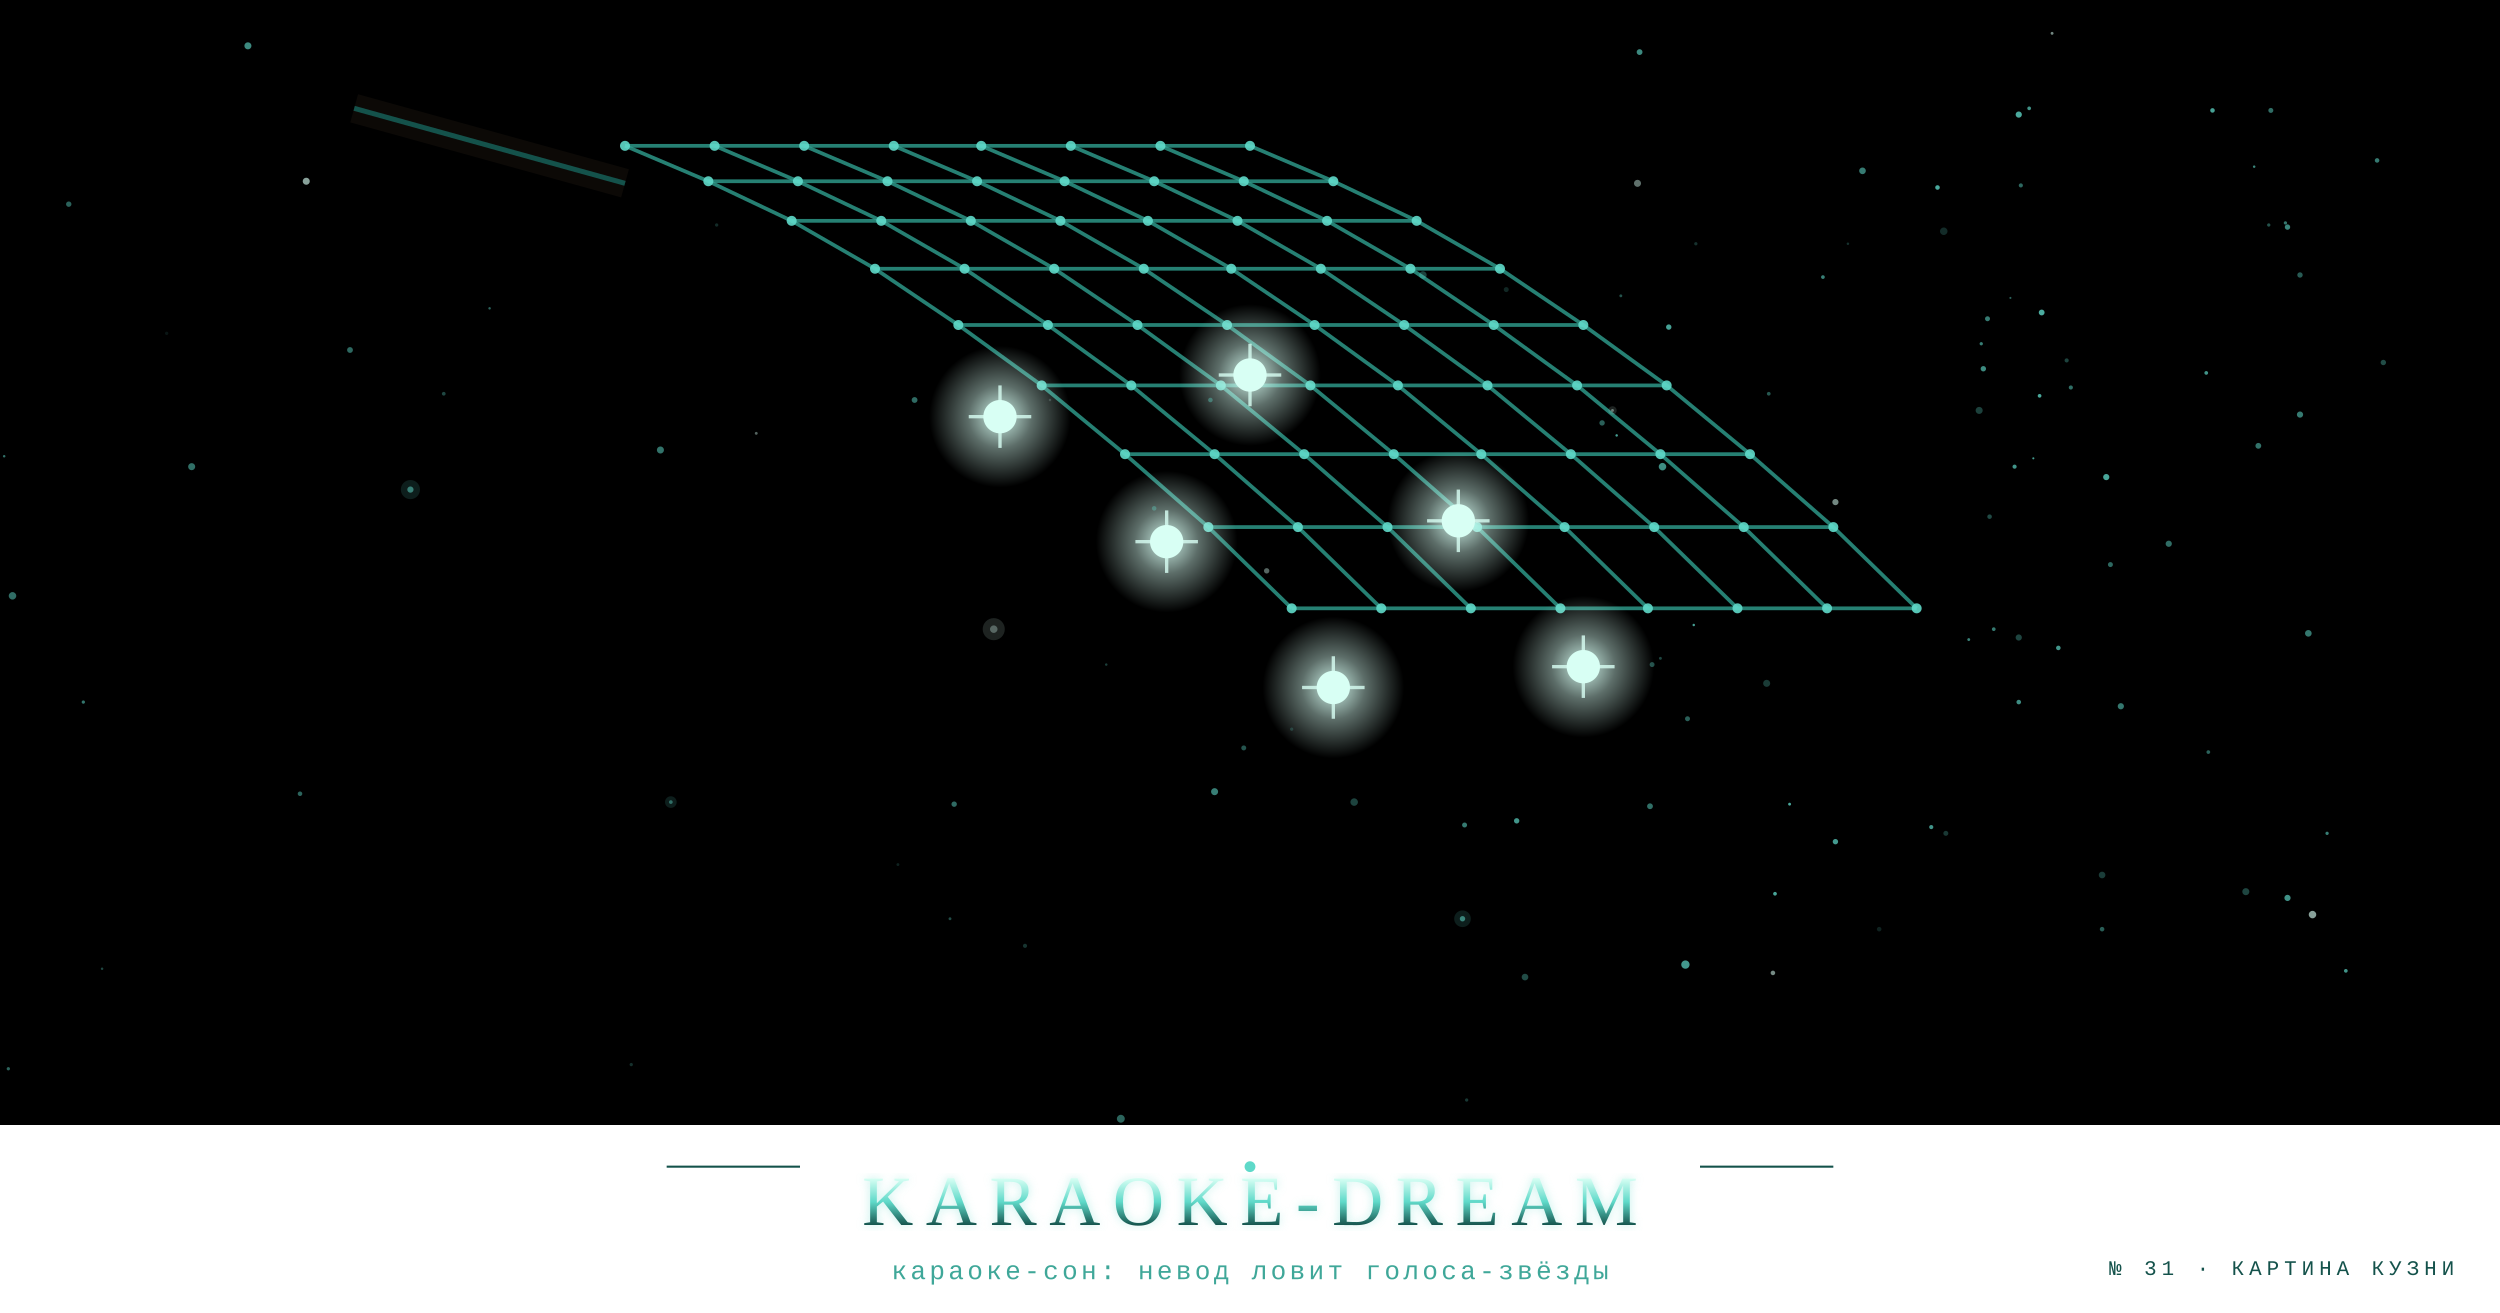
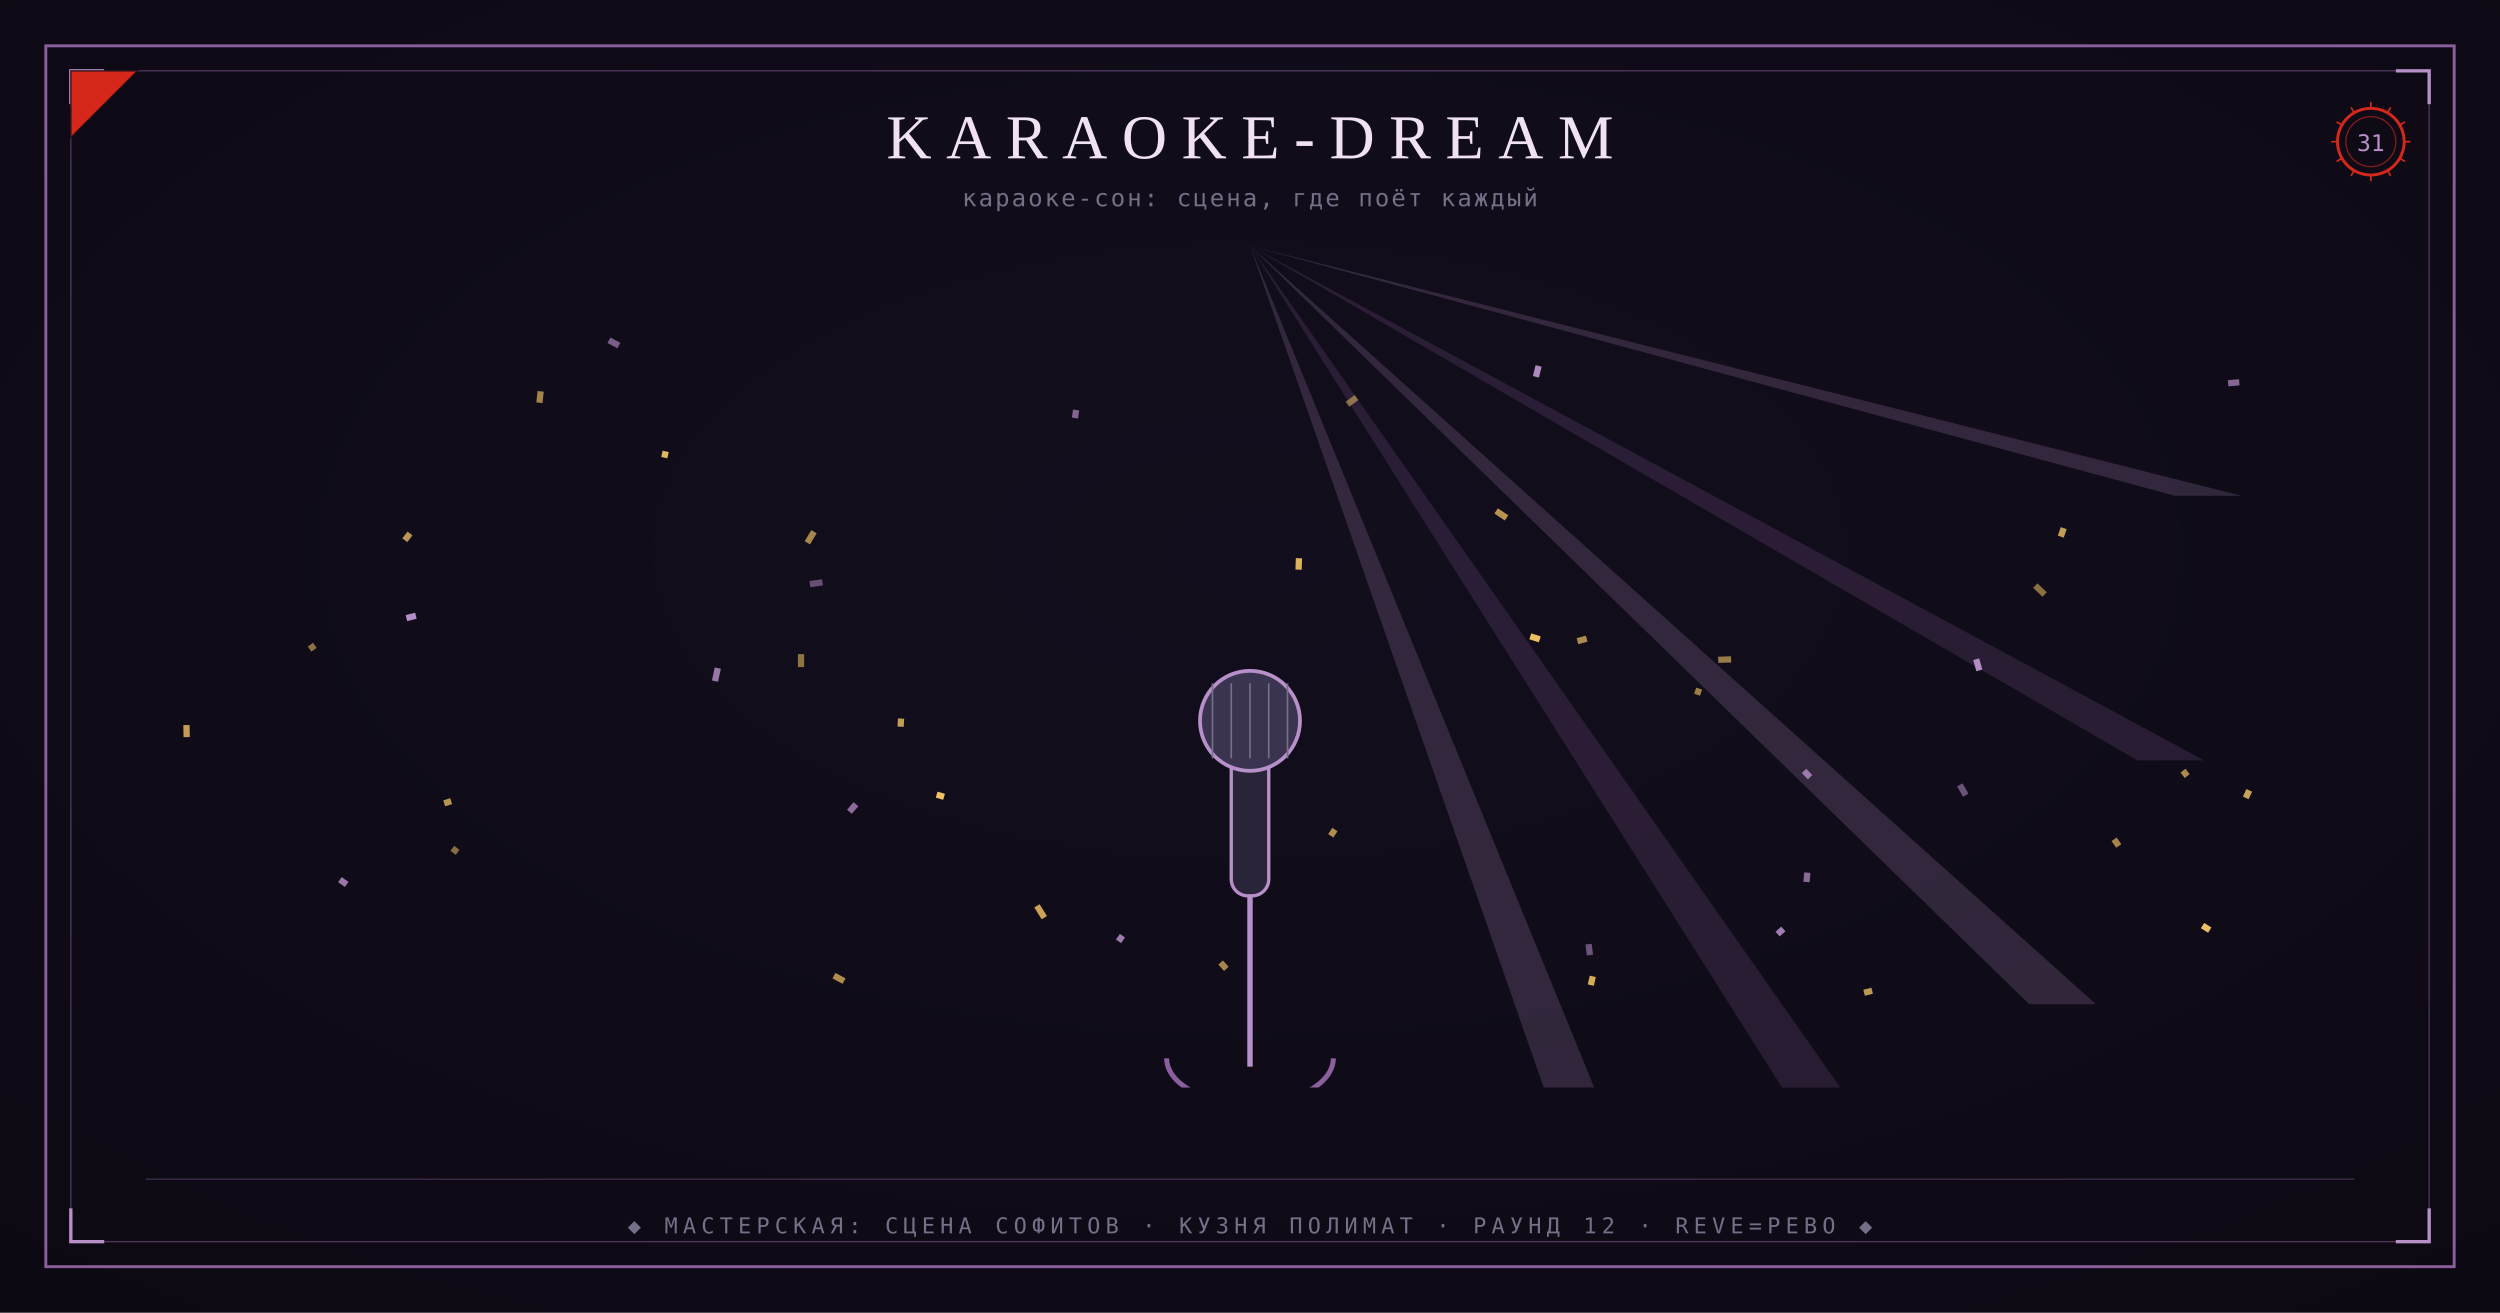
- <svg xmlns="http://www.w3.org/2000/svg" viewBox="0 0 1200 630" width="1200" height="630" role="img">
-   <defs>
-     <linearGradient id="bg" x1="0" y1="0" x2="0" y2="1">
-       <stop offset="0" stop-color="#030202" />
-       <stop offset=".55" stop-color="#0A0705" />
-       <stop offset="1" stop-color="#060403" />
-     </linearGradient>
-     <radialGradient id="vig" cx=".5" cy=".46" r=".75">
-       <stop offset=".55" stop-color="#000" stop-opacity="0" />
-       <stop offset="1" stop-color="#000" stop-opacity=".82" />
-     </radialGradient>
-   </defs>
-   <rect width="1200" height="540" fill="url(#bg)" />
-   <defs>
-     <radialGradient id="gl">
-       <stop offset="0" stop-color="#5FD9C9" stop-opacity="0.7" />
-       <stop offset=".45" stop-color="#5FD9C9" stop-opacity="0.32" />
-       <stop offset="1" stop-color="#5FD9C9" stop-opacity="0" />
-     </radialGradient>
-     <radialGradient id="st">
-       <stop offset="0" stop-color="#D8FFF4" stop-opacity="0.95" />
-       <stop offset=".45" stop-color="#D8FFF4" stop-opacity="0.43" />
-       <stop offset="1" stop-color="#D8FFF4" stop-opacity="0" />
-     </radialGradient>
-     <filter id="neb" x="-20%" y="-20%" width="140%" height="140%">
-       <feTurbulence type="fractalNoise" baseFrequency="0.003 0.012" numOctaves="4" seed="332" result="n" />
-       <feColorMatrix in="n" type="matrix" values="0 0 0 0 0.373  0 0 0 0 0.851  0 0 0 0 0.788  0 0 0 0.55 -0.50" />
-       <feGaussianBlur stdDeviation="2" />
-     </filter>
-     <filter id="neb2" x="-20%" y="-20%" width="140%" height="140%">
-       <feTurbulence type="fractalNoise" baseFrequency="0.007 0.004" numOctaves="3" seed="339" result="n" />
-       <feColorMatrix in="n" type="matrix" values="0 0 0 0 0.788  0 0 0 0 0.706  0 0 0 0 0.345  0 0 0 0.65 -0.45" />
-       <feGaussianBlur stdDeviation="1.6" />
-     </filter>
-   </defs>
-   <rect width="1200" height="540" opacity="19.25" />
-   <path d="M300 70 L340 87 L380 106 L420 129 L460 156 L500 185 L540 218 L580 253 L620 292" stroke="#2FA090" stroke-width="1.8" fill="none" opacity=".8" />
-   <path d="M343 70 L383 87 L423 106 L463 129 L503 156 L543 185 L583 218 L623 253 L663 292" stroke="#2FA090" stroke-width="1.8" fill="none" opacity=".8" />
-   <path d="M386 70 L426 87 L466 106 L506 129 L546 156 L586 185 L626 218 L666 253 L706 292" stroke="#2FA090" stroke-width="1.8" fill="none" opacity=".8" />
-   <path d="M429 70 L469 87 L509 106 L549 129 L589 156 L629 185 L669 218 L709 253 L749 292" stroke="#2FA090" stroke-width="1.8" fill="none" opacity=".8" />
-   <path d="M471 70 L511 87 L551 106 L591 129 L631 156 L671 185 L711 218 L751 253 L791 292" stroke="#2FA090" stroke-width="1.8" fill="none" opacity=".8" />
-   <path d="M514 70 L554 87 L594 106 L634 129 L674 156 L714 185 L754 218 L794 253 L834 292" stroke="#2FA090" stroke-width="1.8" fill="none" opacity=".8" />
-   <path d="M557 70 L597 87 L637 106 L677 129 L717 156 L757 185 L797 218 L837 253 L877 292" stroke="#2FA090" stroke-width="1.8" fill="none" opacity=".8" />
-   <path d="M600 70 L640 87 L680 106 L720 129 L760 156 L800 185 L840 218 L880 253 L920 292" stroke="#2FA090" stroke-width="1.8" fill="none" opacity=".8" />
-   <path d="M300 70 L343 70 L386 70 L429 70 L471 70 L514 70 L557 70 L600 70" stroke="#2FA090" stroke-width="1.8" fill="none" opacity=".8" />
-   <path d="M340 87 L383 87 L426 87 L469 87 L511 87 L554 87 L597 87 L640 87" stroke="#2FA090" stroke-width="1.8" fill="none" opacity=".8" />
-   <path d="M380 106 L423 106 L466 106 L509 106 L551 106 L594 106 L637 106 L680 106" stroke="#2FA090" stroke-width="1.8" fill="none" opacity=".8" />
-   <path d="M420 129 L463 129 L506 129 L549 129 L591 129 L634 129 L677 129 L720 129" stroke="#2FA090" stroke-width="1.8" fill="none" opacity=".8" />
-   <path d="M460 156 L503 156 L546 156 L589 156 L631 156 L674 156 L717 156 L760 156" stroke="#2FA090" stroke-width="1.8" fill="none" opacity=".8" />
-   <path d="M500 185 L543 185 L586 185 L629 185 L671 185 L714 185 L757 185 L800 185" stroke="#2FA090" stroke-width="1.8" fill="none" opacity=".8" />
-   <path d="M540 218 L583 218 L626 218 L669 218 L711 218 L754 218 L797 218 L840 218" stroke="#2FA090" stroke-width="1.8" fill="none" opacity=".8" />
-   <path d="M580 253 L623 253 L666 253 L709 253 L751 253 L794 253 L837 253 L880 253" stroke="#2FA090" stroke-width="1.8" fill="none" opacity=".8" />
-   <path d="M620 292 L663 292 L706 292 L749 292 L791 292 L834 292 L877 292 L920 292" stroke="#2FA090" stroke-width="1.8" fill="none" opacity=".8" />
-   <circle cx="300" cy="70" r="2.4" fill="#5FD9C9" opacity=".9" />
-   <circle cx="340" cy="87" r="2.4" fill="#5FD9C9" opacity=".9" />
-   <circle cx="380" cy="106" r="2.4" fill="#5FD9C9" opacity=".9" />
-   <circle cx="420" cy="129" r="2.4" fill="#5FD9C9" opacity=".9" />
-   <circle cx="460" cy="156" r="2.4" fill="#5FD9C9" opacity=".9" />
-   <circle cx="500" cy="185" r="2.4" fill="#5FD9C9" opacity=".9" />
-   <circle cx="540" cy="218" r="2.4" fill="#5FD9C9" opacity=".9" />
-   <circle cx="580" cy="253" r="2.4" fill="#5FD9C9" opacity=".9" />
-   <circle cx="620" cy="292" r="2.4" fill="#5FD9C9" opacity=".9" />
-   <circle cx="343" cy="70" r="2.4" fill="#5FD9C9" opacity=".9" />
-   <circle cx="383" cy="87" r="2.4" fill="#5FD9C9" opacity=".9" />
-   <circle cx="423" cy="106" r="2.4" fill="#5FD9C9" opacity=".9" />
-   <circle cx="463" cy="129" r="2.4" fill="#5FD9C9" opacity=".9" />
-   <circle cx="503" cy="156" r="2.4" fill="#5FD9C9" opacity=".9" />
-   <circle cx="543" cy="185" r="2.4" fill="#5FD9C9" opacity=".9" />
-   <circle cx="583" cy="218" r="2.4" fill="#5FD9C9" opacity=".9" />
-   <circle cx="623" cy="253" r="2.4" fill="#5FD9C9" opacity=".9" />
-   <circle cx="663" cy="292" r="2.4" fill="#5FD9C9" opacity=".9" />
-   <circle cx="386" cy="70" r="2.4" fill="#5FD9C9" opacity=".9" />
-   <circle cx="426" cy="87" r="2.4" fill="#5FD9C9" opacity=".9" />
-   <circle cx="466" cy="106" r="2.4" fill="#5FD9C9" opacity=".9" />
-   <circle cx="506" cy="129" r="2.4" fill="#5FD9C9" opacity=".9" />
-   <circle cx="546" cy="156" r="2.4" fill="#5FD9C9" opacity=".9" />
-   <circle cx="586" cy="185" r="2.4" fill="#5FD9C9" opacity=".9" />
-   <circle cx="626" cy="218" r="2.4" fill="#5FD9C9" opacity=".9" />
-   <circle cx="666" cy="253" r="2.4" fill="#5FD9C9" opacity=".9" />
-   <circle cx="706" cy="292" r="2.4" fill="#5FD9C9" opacity=".9" />
-   <circle cx="429" cy="70" r="2.4" fill="#5FD9C9" opacity=".9" />
-   <circle cx="469" cy="87" r="2.4" fill="#5FD9C9" opacity=".9" />
-   <circle cx="509" cy="106" r="2.4" fill="#5FD9C9" opacity=".9" />
-   <circle cx="549" cy="129" r="2.4" fill="#5FD9C9" opacity=".9" />
-   <circle cx="589" cy="156" r="2.4" fill="#5FD9C9" opacity=".9" />
-   <circle cx="629" cy="185" r="2.4" fill="#5FD9C9" opacity=".9" />
-   <circle cx="669" cy="218" r="2.4" fill="#5FD9C9" opacity=".9" />
-   <circle cx="709" cy="253" r="2.4" fill="#5FD9C9" opacity=".9" />
-   <circle cx="749" cy="292" r="2.4" fill="#5FD9C9" opacity=".9" />
-   <circle cx="471" cy="70" r="2.4" fill="#5FD9C9" opacity=".9" />
-   <circle cx="511" cy="87" r="2.4" fill="#5FD9C9" opacity=".9" />
-   <circle cx="551" cy="106" r="2.4" fill="#5FD9C9" opacity=".9" />
-   <circle cx="591" cy="129" r="2.4" fill="#5FD9C9" opacity=".9" />
-   <circle cx="631" cy="156" r="2.4" fill="#5FD9C9" opacity=".9" />
-   <circle cx="671" cy="185" r="2.4" fill="#5FD9C9" opacity=".9" />
-   <circle cx="711" cy="218" r="2.4" fill="#5FD9C9" opacity=".9" />
-   <circle cx="751" cy="253" r="2.4" fill="#5FD9C9" opacity=".9" />
-   <circle cx="791" cy="292" r="2.4" fill="#5FD9C9" opacity=".9" />
-   <circle cx="514" cy="70" r="2.4" fill="#5FD9C9" opacity=".9" />
-   <circle cx="554" cy="87" r="2.4" fill="#5FD9C9" opacity=".9" />
-   <circle cx="594" cy="106" r="2.4" fill="#5FD9C9" opacity=".9" />
-   <circle cx="634" cy="129" r="2.4" fill="#5FD9C9" opacity=".9" />
-   <circle cx="674" cy="156" r="2.4" fill="#5FD9C9" opacity=".9" />
-   <circle cx="714" cy="185" r="2.4" fill="#5FD9C9" opacity=".9" />
-   <circle cx="754" cy="218" r="2.4" fill="#5FD9C9" opacity=".9" />
-   <circle cx="794" cy="253" r="2.4" fill="#5FD9C9" opacity=".9" />
-   <circle cx="834" cy="292" r="2.4" fill="#5FD9C9" opacity=".9" />
-   <circle cx="557" cy="70" r="2.4" fill="#5FD9C9" opacity=".9" />
-   <circle cx="597" cy="87" r="2.4" fill="#5FD9C9" opacity=".9" />
-   <circle cx="637" cy="106" r="2.4" fill="#5FD9C9" opacity=".9" />
-   <circle cx="677" cy="129" r="2.4" fill="#5FD9C9" opacity=".9" />
-   <circle cx="717" cy="156" r="2.4" fill="#5FD9C9" opacity=".9" />
-   <circle cx="757" cy="185" r="2.4" fill="#5FD9C9" opacity=".9" />
-   <circle cx="797" cy="218" r="2.4" fill="#5FD9C9" opacity=".9" />
-   <circle cx="837" cy="253" r="2.4" fill="#5FD9C9" opacity=".9" />
-   <circle cx="877" cy="292" r="2.4" fill="#5FD9C9" opacity=".9" />
-   <circle cx="600" cy="70" r="2.4" fill="#5FD9C9" opacity=".9" />
-   <circle cx="640" cy="87" r="2.4" fill="#5FD9C9" opacity=".9" />
-   <circle cx="680" cy="106" r="2.4" fill="#5FD9C9" opacity=".9" />
-   <circle cx="720" cy="129" r="2.4" fill="#5FD9C9" opacity=".9" />
-   <circle cx="760" cy="156" r="2.4" fill="#5FD9C9" opacity=".9" />
-   <circle cx="800" cy="185" r="2.4" fill="#5FD9C9" opacity=".9" />
-   <circle cx="840" cy="218" r="2.4" fill="#5FD9C9" opacity=".9" />
-   <circle cx="880" cy="253" r="2.4" fill="#5FD9C9" opacity=".9" />
-   <circle cx="920" cy="292" r="2.4" fill="#5FD9C9" opacity=".9" />
-   <line x1="170" y1="52" x2="300" y2="88" stroke="#0C0906" stroke-width="14" />
-   <line x1="170" y1="52" x2="300" y2="88" stroke="#14524B" stroke-width="2.4" />
-   <circle cx="480.0" cy="200.0" r="34.0" fill="url(#st)" />
-   <circle cx="480" cy="200" r="8" fill="#D8FFF4" />
-   <line x1="465" y1="200" x2="495" y2="200" stroke="#D8FFF4" stroke-width="1.6" opacity=".8" />
-   <line x1="480" y1="185" x2="480" y2="215" stroke="#D8FFF4" stroke-width="1.6" opacity=".8" />
-   <circle cx="560.0" cy="260.0" r="34.0" fill="url(#st)" />
-   <circle cx="560" cy="260" r="8" fill="#D8FFF4" />
-   <line x1="545" y1="260" x2="575" y2="260" stroke="#D8FFF4" stroke-width="1.6" opacity=".8" />
-   <line x1="560" y1="245" x2="560" y2="275" stroke="#D8FFF4" stroke-width="1.6" opacity=".8" />
-   <circle cx="640.0" cy="330.0" r="34.0" fill="url(#st)" />
-   <circle cx="640" cy="330" r="8" fill="#D8FFF4" />
-   <line x1="625" y1="330" x2="655" y2="330" stroke="#D8FFF4" stroke-width="1.6" opacity=".8" />
-   <line x1="640" y1="315" x2="640" y2="345" stroke="#D8FFF4" stroke-width="1.6" opacity=".8" />
-   <circle cx="600.0" cy="180.0" r="34.0" fill="url(#st)" />
-   <circle cx="600" cy="180" r="8" fill="#D8FFF4" />
-   <line x1="585" y1="180" x2="615" y2="180" stroke="#D8FFF4" stroke-width="1.6" opacity=".8" />
-   <line x1="600" y1="165" x2="600" y2="195" stroke="#D8FFF4" stroke-width="1.6" opacity=".8" />
-   <circle cx="700.0" cy="250.0" r="34.0" fill="url(#st)" />
-   <circle cx="700" cy="250" r="8" fill="#D8FFF4" />
-   <line x1="685" y1="250" x2="715" y2="250" stroke="#D8FFF4" stroke-width="1.6" opacity=".8" />
-   <line x1="700" y1="235" x2="700" y2="265" stroke="#D8FFF4" stroke-width="1.6" opacity=".8" />
-   <circle cx="760.0" cy="320.0" r="34.0" fill="url(#st)" />
-   <circle cx="760" cy="320" r="8" fill="#D8FFF4" />
-   <line x1="745" y1="320" x2="775" y2="320" stroke="#D8FFF4" stroke-width="1.6" opacity=".8" />
-   <line x1="760" y1="305" x2="760" y2="335" stroke="#D8FFF4" stroke-width="1.6" opacity=".8" />
-   <circle cx="1108" cy="304" r="1.6" fill="#5FD9C9" opacity="0.55" />
-   <circle cx="887" cy="117" r="0.6" fill="#5FD9C9" opacity="0.23" />
-   <circle cx="848" cy="328" r="1.7" fill="#5FD9C9" opacity="0.27" />
-   <circle cx="988" cy="311" r="1.1" fill="#5FD9C9" opacity="0.69" />
-   <circle cx="1041" cy="261" r="1.5" fill="#5FD9C9" opacity="0.50" />
-   <circle cx="930" cy="90" r="1.1" fill="#5FD9C9" opacity="0.78" />
-   <circle cx="969" cy="337" r="1.1" fill="#5FD9C9" opacity="0.65" />
-   <circle cx="976" cy="220" r="0.5" fill="#5FD9C9" opacity="0.72" />
-   <circle cx="1141" cy="77" r="1.1" fill="#5FD9C9" opacity="0.56" />
-   <circle cx="814" cy="117" r="0.8" fill="#5FD9C9" opacity="0.23" />
-   <circle cx="1082" cy="80" r="0.6" fill="#5FD9C9" opacity="0.62" />
-   <circle cx="933" cy="111" r="1.8" fill="#5FD9C9" opacity="0.20" />
-   <circle cx="813" cy="300" r="0.6" fill="#5FD9C9" opacity="0.73" />
-   <circle cx="974" cy="52" r="0.9" fill="#5FD9C9" opacity="0.67" />
-   <circle cx="1059" cy="179" r="0.9" fill="#5FD9C9" opacity="0.68" />
-   <circle cx="992" cy="173" r="1.0" fill="#5FD9C9" opacity="0.31" />
-   <circle cx="1126" cy="466" r="0.9" fill="#5FD9C9" opacity="0.68" />
-   <circle cx="934" cy="400" r="1.2" fill="#5FD9C9" opacity="0.26" />
-   <circle cx="967" cy="224" r="1.0" fill="#5FD9C9" opacity="0.68" />
-   <circle cx="1013" cy="271" r="1.2" fill="#5FD9C9" opacity="0.48" />
-   <circle cx="1060" cy="361" r="0.9" fill="#5FD9C9" opacity="0.45" />
-   <circle cx="793" cy="319" r="1.2" fill="#5FD9C9" opacity="0.37" />
-   <circle cx="957" cy="302" r="0.9" fill="#5FD9C9" opacity="0.56" />
-   <circle cx="1098" cy="109" r="1.3" fill="#5FD9C9" opacity="0.61" />
-   <circle cx="859" cy="386" r="0.7" fill="#5FD9C9" opacity="0.78" />
-   <circle cx="979" cy="190" r="0.9" fill="#5FD9C9" opacity="0.77" />
-   <circle cx="945" cy="307" r="0.7" fill="#5FD9C9" opacity="0.60" />
-   <circle cx="950" cy="197" r="1.7" fill="#5FD9C9" opacity="0.30" />
-   <circle cx="810" cy="345" r="1.2" fill="#5FD9C9" opacity="0.44" />
-   <circle cx="1097" cy="107" r="0.8" fill="#5FD9C9" opacity="0.54" />
-   <circle cx="879" cy="252" r="0.8" fill="#5FD9C9" opacity="0.26" />
-   <circle cx="927" cy="397" r="1.0" fill="#5FD9C9" opacity="0.68" />
-   <circle cx="875" cy="133" r="0.9" fill="#5FD9C9" opacity="0.59" />
-   <circle cx="1104" cy="132" r="1.3" fill="#5FD9C9" opacity="0.42" />
-   <circle cx="778" cy="142" r="0.7" fill="#5FD9C9" opacity="0.38" />
-   <circle cx="1144" cy="174" r="1.3" fill="#5FD9C9" opacity="0.35" />
-   <circle cx="1104" cy="199" r="1.5" fill="#5FD9C9" opacity="0.56" />
-   <circle cx="951" cy="165" r="0.8" fill="#5FD9C9" opacity="0.58" />
-   <circle cx="1011" cy="229" r="1.5" fill="#5FD9C9" opacity="0.76" />
-   <circle cx="801" cy="157" r="1.3" fill="#5FD9C9" opacity="0.74" />
-   <circle cx="798" cy="224" r="1.8" fill="#5FD9C9" opacity="0.65" />
-   <circle cx="1009" cy="420" r="1.6" fill="#5FD9C9" opacity="0.28" />
-   <circle cx="797" cy="316" r="0.7" fill="#5FD9C9" opacity="0.32" />
-   <circle cx="849" cy="189" r="0.9" fill="#5FD9C9" opacity="0.40" />
-   <circle cx="852" cy="429" r="0.9" fill="#5FD9C9" opacity="0.76" />
-   <circle cx="969" cy="55" r="1.5" fill="#5FD9C9" opacity="0.78" />
-   <circle cx="894" cy="82" r="1.6" fill="#5FD9C9" opacity="0.57" />
-   <circle cx="776" cy="209" r="0.6" fill="#5FD9C9" opacity="0.74" />
-   <circle cx="1090" cy="53" r="1.2" fill="#5FD9C9" opacity="0.50" />
-   <circle cx="1089" cy="108" r="0.8" fill="#5FD9C9" opacity="0.38" />
-   <circle cx="969" cy="306" r="1.5" fill="#5FD9C9" opacity="0.32" />
-   <circle cx="881" cy="404" r="1.3" fill="#5FD9C9" opacity="0.71" />
-   <circle cx="980" cy="150" r="1.4" fill="#5FD9C9" opacity="0.79" />
-   <circle cx="970" cy="89" r="1.0" fill="#5FD9C9" opacity="0.48" />
-   <circle cx="1117" cy="400" r="0.8" fill="#5FD9C9" opacity="0.58" />
-   <circle cx="952" cy="177" r="1.3" fill="#5FD9C9" opacity="0.64" />
-   <circle cx="965" cy="143" r="0.5" fill="#5FD9C9" opacity="0.45" />
-   <circle cx="1098" cy="431" r="1.5" fill="#5FD9C9" opacity="0.67" />
-   <circle cx="769" cy="203" r="1.3" fill="#5FD9C9" opacity="0.44" />
-   <circle cx="1062" cy="53" r="1.1" fill="#5FD9C9" opacity="0.74" />
-   <circle cx="787" cy="25" r="1.4" fill="#5FD9C9" opacity="0.63" />
-   <circle cx="581" cy="192" r="1.1" fill="#5FD9C9" opacity="0.39" />
-   <circle cx="477" cy="302" r="5.3" fill="#D8FFF4" opacity=".14" />
-   <circle cx="477" cy="302" r="1.8" fill="#D8FFF4" opacity="0.31" />
-   <circle cx="303" cy="511" r="0.8" fill="#5FD9C9" opacity="0.22" />
-   <circle cx="80" cy="160" r="0.8" fill="#5FD9C9" opacity="0.10" />
-   <circle cx="723" cy="139" r="1.2" fill="#5FD9C9" opacity="0.18" />
-   <circle cx="792" cy="387" r="1.4" fill="#5FD9C9" opacity="0.51" />
-   <circle cx="119" cy="22" r="1.7" fill="#5FD9C9" opacity="0.63" />
-   <circle cx="317" cy="216" r="1.7" fill="#5FD9C9" opacity="0.53" />
-   <circle cx="363" cy="208" r="0.7" fill="#D8FFF4" opacity="0.39" />
-   <circle cx="4" cy="513" r="0.8" fill="#5FD9C9" opacity="0.46" />
-   <circle cx="322" cy="385" r="2.8" fill="#5FD9C9" opacity=".14" />
-   <circle cx="322" cy="385" r="0.9" fill="#5FD9C9" opacity="0.43" />
-   <circle cx="1078" cy="428" r="1.7" fill="#5FD9C9" opacity="0.32" />
-   <circle cx="704" cy="528" r="0.8" fill="#5FD9C9" opacity="0.26" />
-   <circle cx="197" cy="235" r="4.6" fill="#5FD9C9" opacity=".14" />
-   <circle cx="197" cy="235" r="1.5" fill="#5FD9C9" opacity="0.52" />
-   <circle cx="851" cy="467" r="1.1" fill="#D8FFF4" opacity="0.54" />
-   <circle cx="683" cy="132" r="1.8" fill="#5FD9C9" opacity="0.31" />
-   <circle cx="92" cy="224" r="1.7" fill="#5FD9C9" opacity="0.51" />
-   <circle cx="1110" cy="439" r="1.8" fill="#D8FFF4" opacity="0.63" />
-   <circle cx="344" cy="108" r="0.8" fill="#5FD9C9" opacity="0.20" />
-   <circle cx="144" cy="381" r="1.1" fill="#5FD9C9" opacity="0.46" />
-   <circle cx="703" cy="396" r="1.2" fill="#5FD9C9" opacity="0.56" />
-   <circle cx="583" cy="380" r="1.7" fill="#5FD9C9" opacity="0.58" />
-   <circle cx="554" cy="244" r="1.1" fill="#5FD9C9" opacity="0.35" />
-   <circle cx="235" cy="148" r="0.6" fill="#5FD9C9" opacity="0.46" />
-   <circle cx="954" cy="153" r="1.2" fill="#5FD9C9" opacity="0.57" />
-   <circle cx="650" cy="385" r="1.8" fill="#5FD9C9" opacity="0.31" />
-   <circle cx="1018" cy="339" r="1.5" fill="#5FD9C9" opacity="0.55" />
-   <circle cx="985" cy="16" r="0.7" fill="#D8FFF4" opacity="0.53" />
-   <circle cx="538" cy="537" r="1.9" fill="#5FD9C9" opacity="0.46" />
-   <circle cx="597" cy="359" r="1.2" fill="#5FD9C9" opacity="0.39" />
-   <circle cx="881" cy="241" r="1.5" fill="#D8FFF4" opacity="0.53" />
-   <circle cx="1084" cy="214" r="1.4" fill="#5FD9C9" opacity="0.53" />
-   <circle cx="49" cy="465" r="0.6" fill="#5FD9C9" opacity="0.33" />
-   <circle cx="702" cy="441" r="4.0" fill="#5FD9C9" opacity=".14" />
-   <circle cx="702" cy="441" r="1.3" fill="#5FD9C9" opacity="0.55" />
-   <circle cx="431" cy="415" r="0.7" fill="#5FD9C9" opacity="0.16" />
-   <circle cx="2" cy="219" r="0.6" fill="#5FD9C9" opacity="0.52" />
-   <circle cx="994" cy="186" r="1.0" fill="#5FD9C9" opacity="0.51" />
-   <circle cx="809" cy="463" r="2.0" fill="#5FD9C9" opacity="0.70" />
-   <circle cx="6" cy="286" r="1.8" fill="#5FD9C9" opacity="0.50" />
-   <circle cx="33" cy="98" r="1.3" fill="#5FD9C9" opacity="0.45" />
-   <circle cx="504" cy="192" r="0.6" fill="#D8FFF4" opacity="0.17" />
-   <circle cx="1009" cy="446" r="1.1" fill="#5FD9C9" opacity="0.43" />
-   <circle cx="902" cy="446" r="1.1" fill="#5FD9C9" opacity="0.16" />
-   <circle cx="40" cy="337" r="0.8" fill="#5FD9C9" opacity="0.54" />
-   <circle cx="439" cy="192" r="1.4" fill="#5FD9C9" opacity="0.49" />
-   <circle cx="147" cy="87" r="1.7" fill="#D8FFF4" opacity="0.63" />
-   <circle cx="732" cy="469" r="1.6" fill="#5FD9C9" opacity="0.35" />
-   <circle cx="492" cy="454" r="1.0" fill="#5FD9C9" opacity="0.24" />
-   <circle cx="168" cy="168" r="1.4" fill="#5FD9C9" opacity="0.48" />
-   <circle cx="774" cy="197" r="2.0" fill="#D8FFF4" opacity=".14" />
-   <circle cx="774" cy="197" r="0.7" fill="#D8FFF4" opacity="0.41" />
-   <circle cx="955" cy="248" r="1.1" fill="#5FD9C9" opacity="0.34" />
-   <circle cx="458" cy="386" r="1.3" fill="#5FD9C9" opacity="0.49" />
-   <circle cx="531" cy="319" r="0.6" fill="#5FD9C9" opacity="0.29" />
-   <circle cx="608" cy="274" r="1.3" fill="#D8FFF4" opacity="0.40" />
-   <circle cx="620" cy="350" r="0.8" fill="#5FD9C9" opacity="0.20" />
-   <circle cx="456" cy="441" r="0.7" fill="#5FD9C9" opacity="0.35" />
-   <circle cx="213" cy="189" r="0.9" fill="#5FD9C9" opacity="0.33" />
-   <circle cx="786" cy="88" r="1.7" fill="#D8FFF4" opacity="0.44" />
-   <circle cx="728" cy="394" r="1.3" fill="#5FD9C9" opacity="0.69" />
-   <linearGradient id="gtxt" x1="0" y1="0" x2="0" y2="1">
-     <stop offset="0" stop-color="#D8FFF4" />
-     <stop offset=".5" stop-color="#5FD9C9" />
-     <stop offset="1" stop-color="#14524B" />
-   </linearGradient>
-   <filter id="soft">
-     <feGaussianBlur stdDeviation="2.2" />
-   </filter>
-   <line x1="320" y1="560" x2="384" y2="560" stroke="#14524B" stroke-width="1" />
-   <circle cx="600" cy="560" r="2.6" fill="#5FD9C9" />
-   <line x1="816" y1="560" x2="880" y2="560" stroke="#14524B" stroke-width="1" />
-   <text x="600.0" y="588" text-anchor="middle" font-family="Georgia,'Times New Roman',serif" font-size="34" letter-spacing="6" fill="#5FD9C9" opacity=".38" filter="url(#soft)">KARAOKE-DREAM</text>
-   <text x="600.0" y="588" text-anchor="middle" font-family="Georgia,'Times New Roman',serif" font-size="34" letter-spacing="6" fill="url(#gtxt)">KARAOKE-DREAM</text>
-   <text x="600.0" y="614" text-anchor="middle" font-family="ui-monospace,'Cascadia Mono',Consolas,'Courier New',monospace" font-size="12.5" letter-spacing="1.6" fill="#2FA090" opacity=".92">караоке-сон: невод ловит голоса-звёзды</text>
-   <text x="1178" y="612" text-anchor="end" font-family="ui-monospace,'Cascadia Mono',Consolas,'Courier New',monospace" font-size="10" letter-spacing="2.4" fill="#14524B">№ 31 · КАРТИНА КУЗНИ</text>
+ <svg xmlns="http://www.w3.org/2000/svg" viewBox="0 0 1200 630" width="1200" height="630">
+   <rect width="1200" height="630" fill="#0B0810" />
+   <radialGradient id="vig31" cx="0.5" cy="0.42" r="0.95">
+     <stop offset="0" stop-color="#140E1E" />
+     <stop offset="1" stop-color="#0B0810" />
+   </radialGradient>
+   <rect width="1200" height="630" fill="url(#vig31)" opacity="0.9" />
+   <rect x="22" y="22" width="1156" height="586" fill="none" stroke="#8B5E9E" stroke-width="1.4" />
+   <rect x="34" y="34" width="1132" height="562" fill="none" stroke="#8B5E9E" stroke-width="0.6" opacity="0.55" />
+   <path d="M 34 50 L 34 34 L 50 34" fill="none" stroke="#B78FC9" stroke-width="1.6" />
+   <path d="M 1166 50 L 1166 34 L 1150 34" fill="none" stroke="#B78FC9" stroke-width="1.6" />
+   <path d="M 34 580 L 34 596 L 50 596" fill="none" stroke="#B78FC9" stroke-width="1.6" />
+   <path d="M 1166 580 L 1166 596 L 1150 596" fill="none" stroke="#B78FC9" stroke-width="1.6" />
+   <path d="M 34 66 L 34 34 L 66 34 Z" fill="#D5281B" />
+   <path d="M 34 66 L 34 34 L 66 34 Z" fill="none" stroke="#0B0810" stroke-width="0.8" opacity="0.65" />
+   <text x="600.0" y="76" text-anchor="middle" font-family="Georgia, 'Times New Roman', serif" font-size="30" fill="#F0E2F0" letter-spacing="7">KARAOKE-DREAM</text>
+   <text x="600.0" y="99" text-anchor="middle" font-family="'Cascadia Mono', ui-monospace, Consolas, monospace" font-size="11.5" fill="#776E88" letter-spacing="1">караоке-сон: сцена, где поёт каждый</text>
+   <g transform="translate(1138,68)">
+     <circle r="16" fill="none" stroke="#D5281B" stroke-width="1.4" />
+     <circle r="12" fill="none" stroke="#D5281B" stroke-width="0.6" opacity="0.6" />
+     <text y="4.5" text-anchor="middle" font-family="'Cascadia Mono', ui-monospace, Consolas, monospace" font-size="11" fill="#B78FC9">31</text>
+     <g stroke="#D5281B" stroke-width="0.8">
+       <line x1="0" y1="-19" x2="0" y2="-16" transform="rotate(0)" />
+       <line x1="0" y1="-19" x2="0" y2="-16" transform="rotate(30)" />
+       <line x1="0" y1="-19" x2="0" y2="-16" transform="rotate(60)" />
+       <line x1="0" y1="-19" x2="0" y2="-16" transform="rotate(90)" />
+       <line x1="0" y1="-19" x2="0" y2="-16" transform="rotate(120)" />
+       <line x1="0" y1="-19" x2="0" y2="-16" transform="rotate(150)" />
+       <line x1="0" y1="-19" x2="0" y2="-16" transform="rotate(180)" />
+       <line x1="0" y1="-19" x2="0" y2="-16" transform="rotate(210)" />
+       <line x1="0" y1="-19" x2="0" y2="-16" transform="rotate(240)" />
+       <line x1="0" y1="-19" x2="0" y2="-16" transform="rotate(270)" />
+       <line x1="0" y1="-19" x2="0" y2="-16" transform="rotate(300)" />
+       <line x1="0" y1="-19" x2="0" y2="-16" transform="rotate(330)" />
+     </g>
+   </g>
+   <line x1="70" y1="566" x2="1130" y2="566" stroke="#8B5E9E" stroke-width="0.5" opacity="0.5" />
+   <text x="600.0" y="592" text-anchor="middle" font-family="'Cascadia Mono', ui-monospace, Consolas, monospace" font-size="10.5" fill="#776E88" letter-spacing="2.5">◆ МАСТЕРСКАЯ: СЦЕНА СОФИТОВ · КУЗНЯ ПОЛИМАТ · РАУНД 12 · REVE=РЕВО ◆</text>
+   <clipPath id="clip31">
+     <rect x="70" y="118" width="1060" height="404" />
+   </clipPath>
+   <g clip-path="url(#clip31)">
+     <polygon points="600.0,118 786,-175 818,-175" fill="#B78FC9" opacity="0.2" />
+     <polygon points="600.0,118 892,-104 924,-104" fill="#8B5E9E" opacity="0.2" />
+     <polygon points="600.0,118 974,-6 1006,-6" fill="#B78FC9" opacity="0.2" />
+     <polygon points="600.0,118 1026,111 1058,111" fill="#8B5E9E" opacity="0.2" />
+     <polygon points="600.0,118 1044,238 1076,238" fill="#B78FC9" opacity="0.2" />
+     <polygon points="600.0,118 1026,365 1058,365" fill="#8B5E9E" opacity="0.2" />
+     <polygon points="600.0,118 974,482 1006,482" fill="#B78FC9" opacity="0.2" />
+     <polygon points="600.0,118 892,580 924,580" fill="#8B5E9E" opacity="0.2" />
+     <polygon points="600.0,118 786,651 818,651" fill="#B78FC9" opacity="0.2" />
+     <rect x="591.0" y="360.0" width="18" height="70" rx="8" fill="#2A2438" stroke="#B78FC9" stroke-width="1.6" />
+     <circle cx="600.0" cy="346" r="24" fill="#3A3450" stroke="#B78FC9" stroke-width="1.8" />
+     <line x1="582.0" y1="328" x2="582.0" y2="364" stroke="#776E88" stroke-width="0.8" />
+     <line x1="591.0" y1="328" x2="591.0" y2="364" stroke="#776E88" stroke-width="0.8" />
+     <line x1="600.0" y1="328" x2="600.0" y2="364" stroke="#776E88" stroke-width="0.8" />
+     <line x1="609.0" y1="328" x2="609.0" y2="364" stroke="#776E88" stroke-width="0.8" />
+     <line x1="618.0" y1="328" x2="618.0" y2="364" stroke="#776E88" stroke-width="0.8" />
+     <line x1="600.0" y1="430" x2="600.0" y2="512" stroke="#B78FC9" stroke-width="2.6" />
+     <path d="M 560.0 508 a40 22 0 0 0 80 0" fill="none" stroke="#8B5E9E" stroke-width="2.4" />
+     <rect x="867" y="369" width="4.2" height="3" fill="#B78FC9" transform="rotate(46 867 369)" opacity="0.80" />
+     <rect x="217" y="386" width="3.5" height="3" fill="#F2C464" transform="rotate(163 217 386)" opacity="0.74" />
+     <rect x="817" y="331" width="3.1" height="3" fill="#F2C464" transform="rotate(108 817 331)" opacity="0.62" />
+     <rect x="764" y="453" width="5.3" height="3" fill="#B78FC9" transform="rotate(83 764 453)" opacity="0.55" />
+     <rect x="735" y="304" width="4.8" height="3" fill="#F2C464" transform="rotate(18 735 304)" opacity="0.97" />
+     <rect x="652" y="192" width="5.4" height="3" fill="#F2C464" transform="rotate(143 652 192)" opacity="0.52" />
+     <rect x="200" y="297" width="4.7" height="3" fill="#B78FC9" transform="rotate(166 200 297)" opacity="0.99" />
+     <rect x="1058" y="443" width="4.1" height="3" fill="#F2C464" transform="rotate(32 1058 443)" opacity="0.97" />
+     <rect x="719" y="244" width="6.0" height="3" fill="#F2C464" transform="rotate(34 719 244)" opacity="0.74" />
+     <rect x="740" y="176" width="5.4" height="3" fill="#B78FC9" transform="rotate(104 740 176)" opacity="0.94" />
+     <rect x="1081" y="380" width="4.0" height="3" fill="#F2C464" transform="rotate(115 1081 380)" opacity="0.81" />
+     <rect x="434" y="345" width="3.9" height="3" fill="#F2C464" transform="rotate(93 434 345)" opacity="0.79" />
+     <rect x="540" y="450" width="3.3" height="3" fill="#B78FC9" transform="rotate(125 540 450)" opacity="0.84" />
+     <rect x="386" y="314" width="6.2" height="3" fill="#F2C464" transform="rotate(90 386 314)" opacity="0.56" />
+     <rect x="392" y="256" width="6.2" height="3" fill="#F2C464" transform="rotate(121 392 256)" opacity="0.67" />
+     <rect x="346" y="321" width="6.4" height="3" fill="#B78FC9" transform="rotate(102 346 321)" opacity="0.81" />
+     <rect x="321" y="217" width="3.1" height="3" fill="#F2C464" transform="rotate(103 321 217)" opacity="0.92" />
+     <rect x="218" y="406" width="3.2" height="3" fill="#F2C464" transform="rotate(37 218 406)" opacity="0.53" />
+     <rect x="942" y="376" width="5.7" height="3" fill="#B78FC9" transform="rotate(60 942 376)" opacity="0.54" />
+     <rect x="587" y="461" width="4.1" height="3" fill="#F2C464" transform="rotate(48 587 461)" opacity="0.66" />
+     <rect x="499" y="434" width="6.7" height="3" fill="#F2C464" transform="rotate(58 499 434)" opacity="0.82" />
+     <rect x="857" y="447" width="3.7" height="3" fill="#B78FC9" transform="rotate(138 857 447)" opacity="0.87" />
+     <rect x="1016" y="402" width="3.9" height="3" fill="#F2C464" transform="rotate(55 1016 402)" opacity="0.66" />
+     <rect x="992" y="254" width="4.3" height="3" fill="#F2C464" transform="rotate(109 992 254)" opacity="0.79" />
+     <rect x="518" y="197" width="3.9" height="3" fill="#B78FC9" transform="rotate(98 518 197)" opacity="0.67" />
+     <rect x="91" y="348" width="5.8" height="3" fill="#F2C464" transform="rotate(89 91 348)" opacity="0.79" />
+     <rect x="642" y="399" width="3.6" height="3" fill="#F2C464" transform="rotate(123 642 399)" opacity="0.70" />
+     <rect x="293" y="162" width="5.4" height="3" fill="#B78FC9" transform="rotate(28 293 162)" opacity="0.63" />
+     <rect x="401" y="467" width="5.5" height="3" fill="#F2C464" transform="rotate(28 401 467)" opacity="0.70" />
+     <rect x="625" y="268" width="5.5" height="3" fill="#F2C464" transform="rotate(92 625 268)" opacity="0.90" />
+     <rect x="164" y="421" width="4.0" height="3" fill="#B78FC9" transform="rotate(35 164 421)" opacity="0.82" />
+     <rect x="152" y="311" width="3.1" height="3" fill="#F2C464" transform="rotate(145 152 311)" opacity="0.55" />
+     <rect x="1049" y="369" width="3.3" height="3" fill="#F2C464" transform="rotate(52 1049 369)" opacity="0.68" />
+     <rect x="869" y="419" width="4.5" height="3" fill="#B78FC9" transform="rotate(95 869 419)" opacity="0.73" />
+     <rect x="450" y="380" width="3.7" height="3" fill="#F2C464" transform="rotate(16 450 380)" opacity="0.99" />
+     <rect x="762" y="308" width="4.6" height="3" fill="#F2C464" transform="rotate(165 762 308)" opacity="0.69" />
+     <rect x="412" y="387" width="4.8" height="3" fill="#B78FC9" transform="rotate(131 412 387)" opacity="0.73" />
+     <rect x="831" y="318" width="6.2" height="3" fill="#F2C464" transform="rotate(178 831 318)" opacity="0.60" />
+     <rect x="261" y="188" width="5.5" height="3" fill="#F2C464" transform="rotate(96 261 188)" opacity="0.65" />
+     <rect x="1075" y="185" width="5.4" height="3" fill="#B78FC9" transform="rotate(175 1075 185)" opacity="0.69" />
+     <rect x="198" y="257" width="4.1" height="3" fill="#F2C464" transform="rotate(128 198 257)" opacity="0.75" />
+     <rect x="978" y="280" width="6.2" height="3" fill="#F2C464" transform="rotate(44 978 280)" opacity="0.54" />
+     <rect x="395" y="281" width="6.1" height="3" fill="#B78FC9" transform="rotate(172 395 281)" opacity="0.51" />
+     <rect x="899" y="477" width="4.0" height="3" fill="#F2C464" transform="rotate(166 899 477)" opacity="0.76" />
+     <rect x="766" y="469" width="4.3" height="3" fill="#F2C464" transform="rotate(103 766 469)" opacity="0.87" />
+     <rect x="950" y="316" width="5.6" height="3" fill="#B78FC9" transform="rotate(74 950 316)" opacity="0.97" />
+   </g>
</svg>
